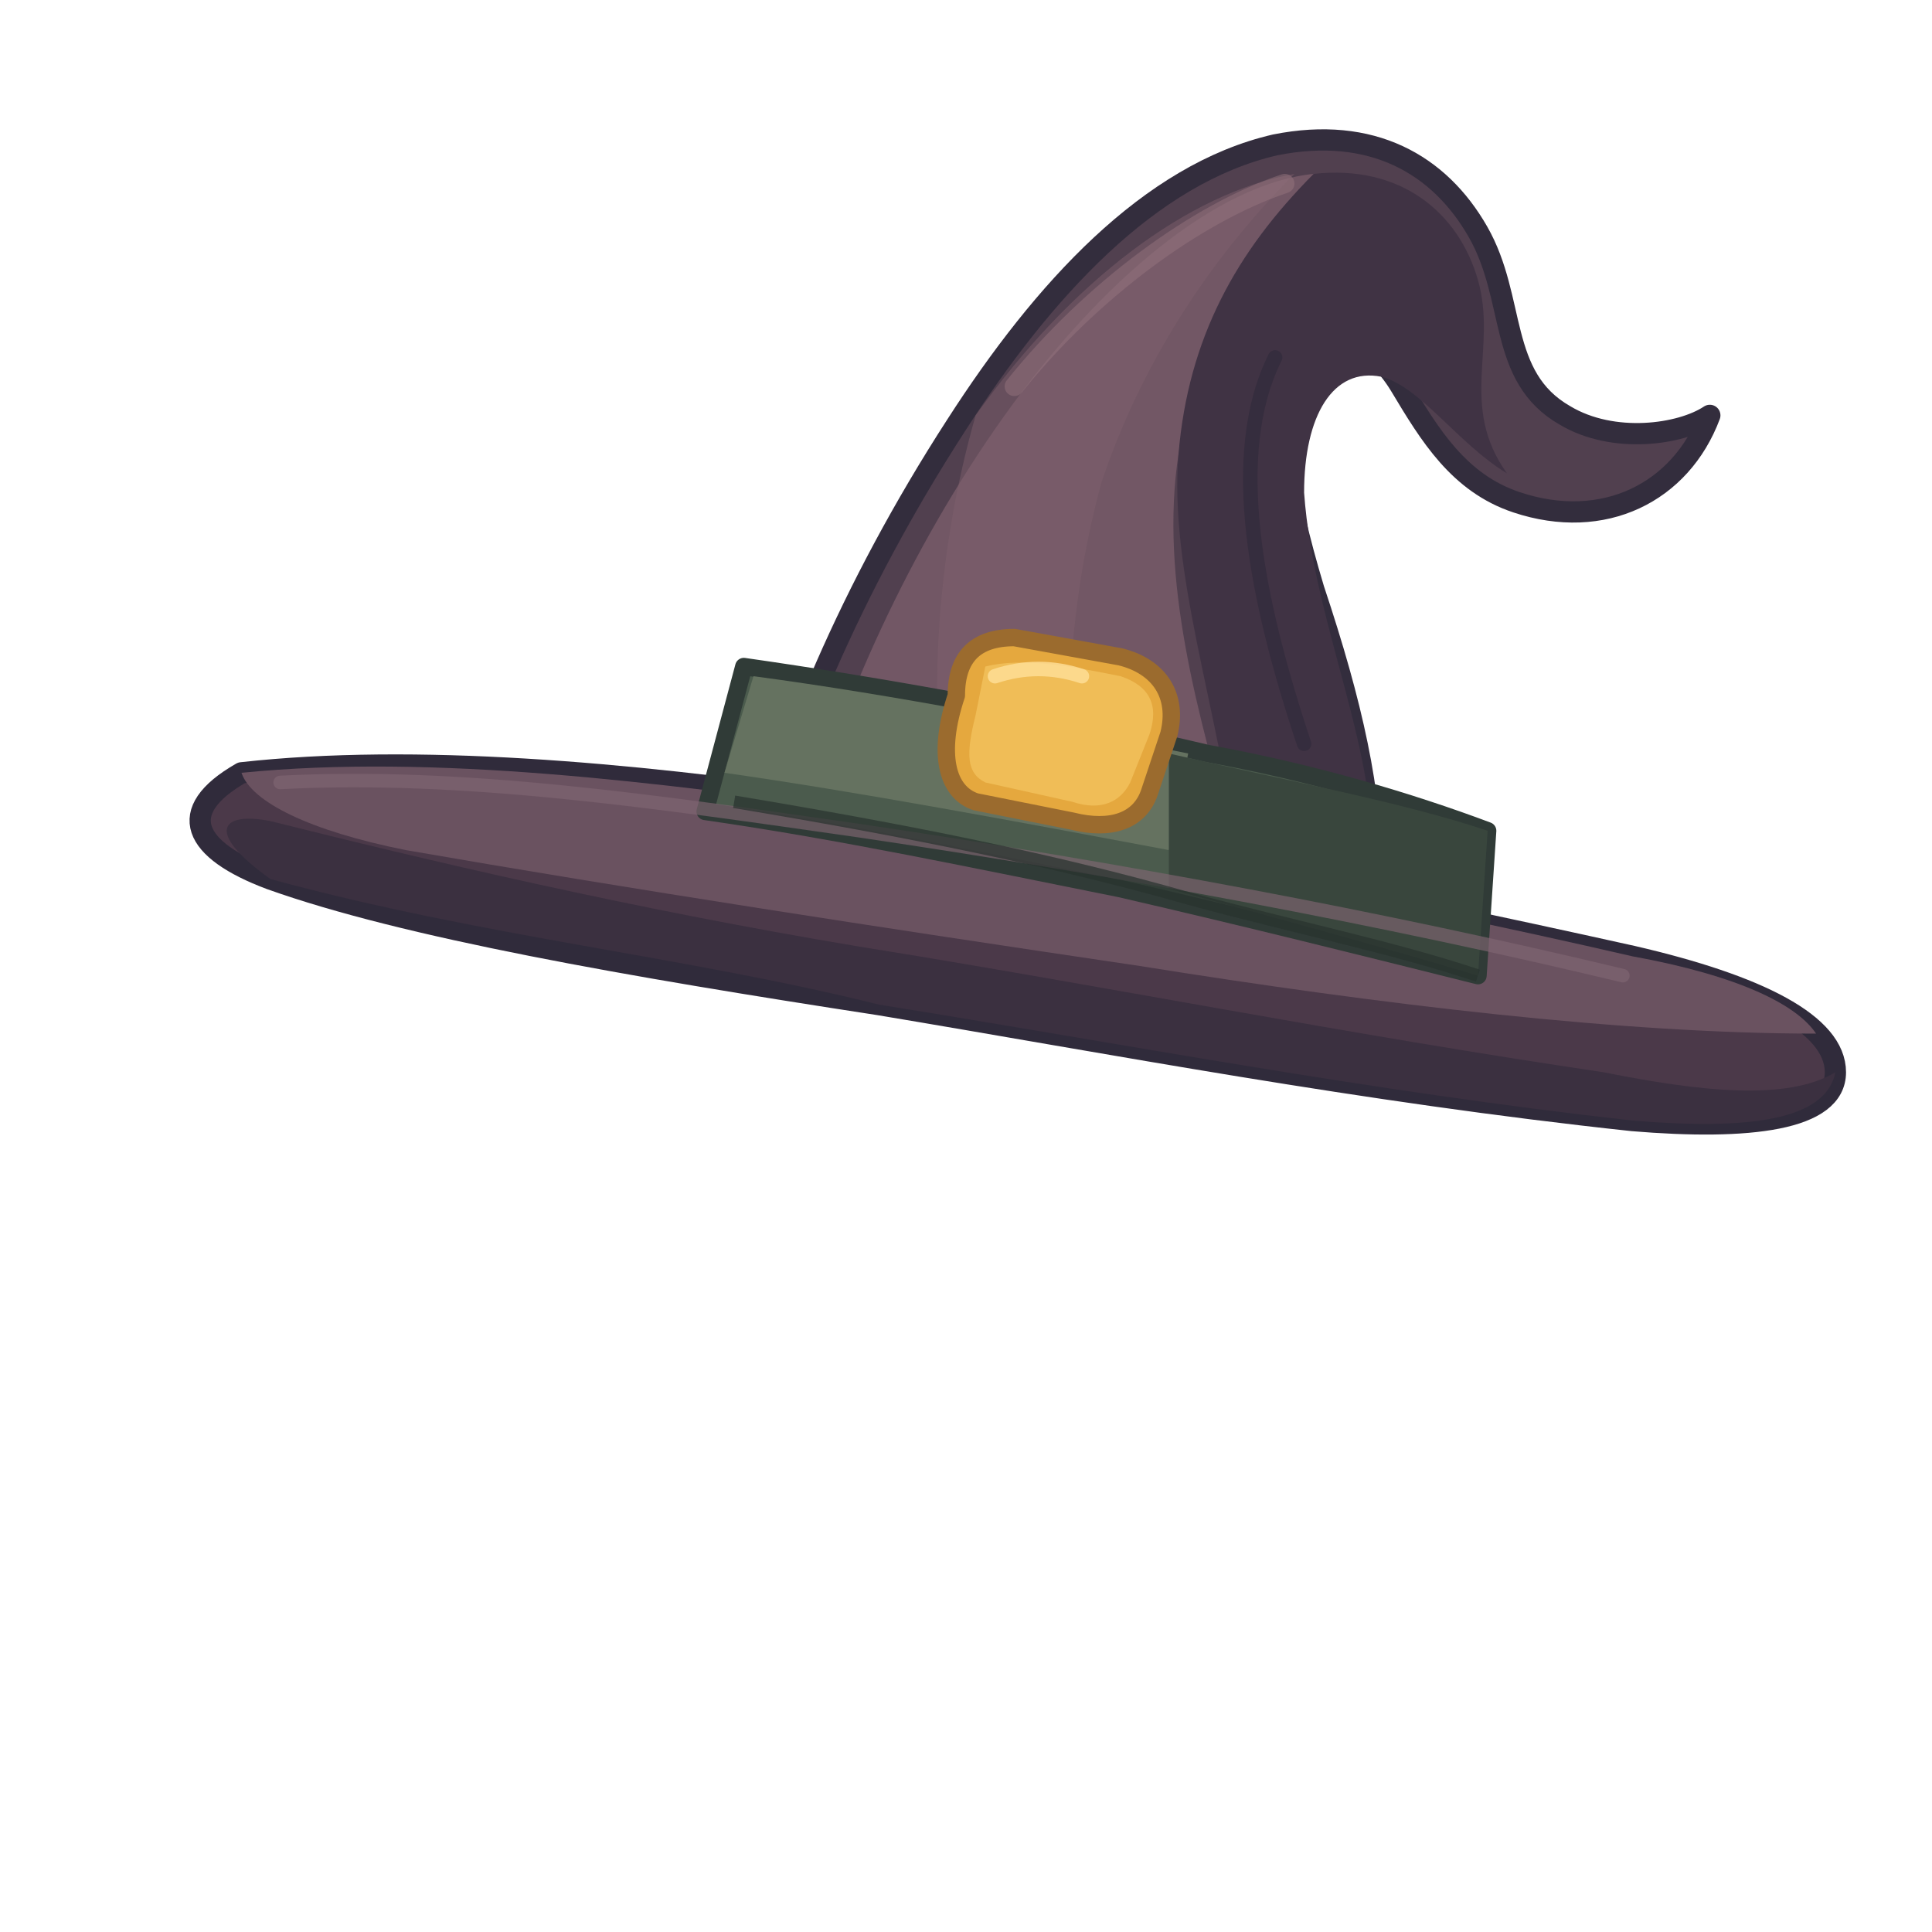
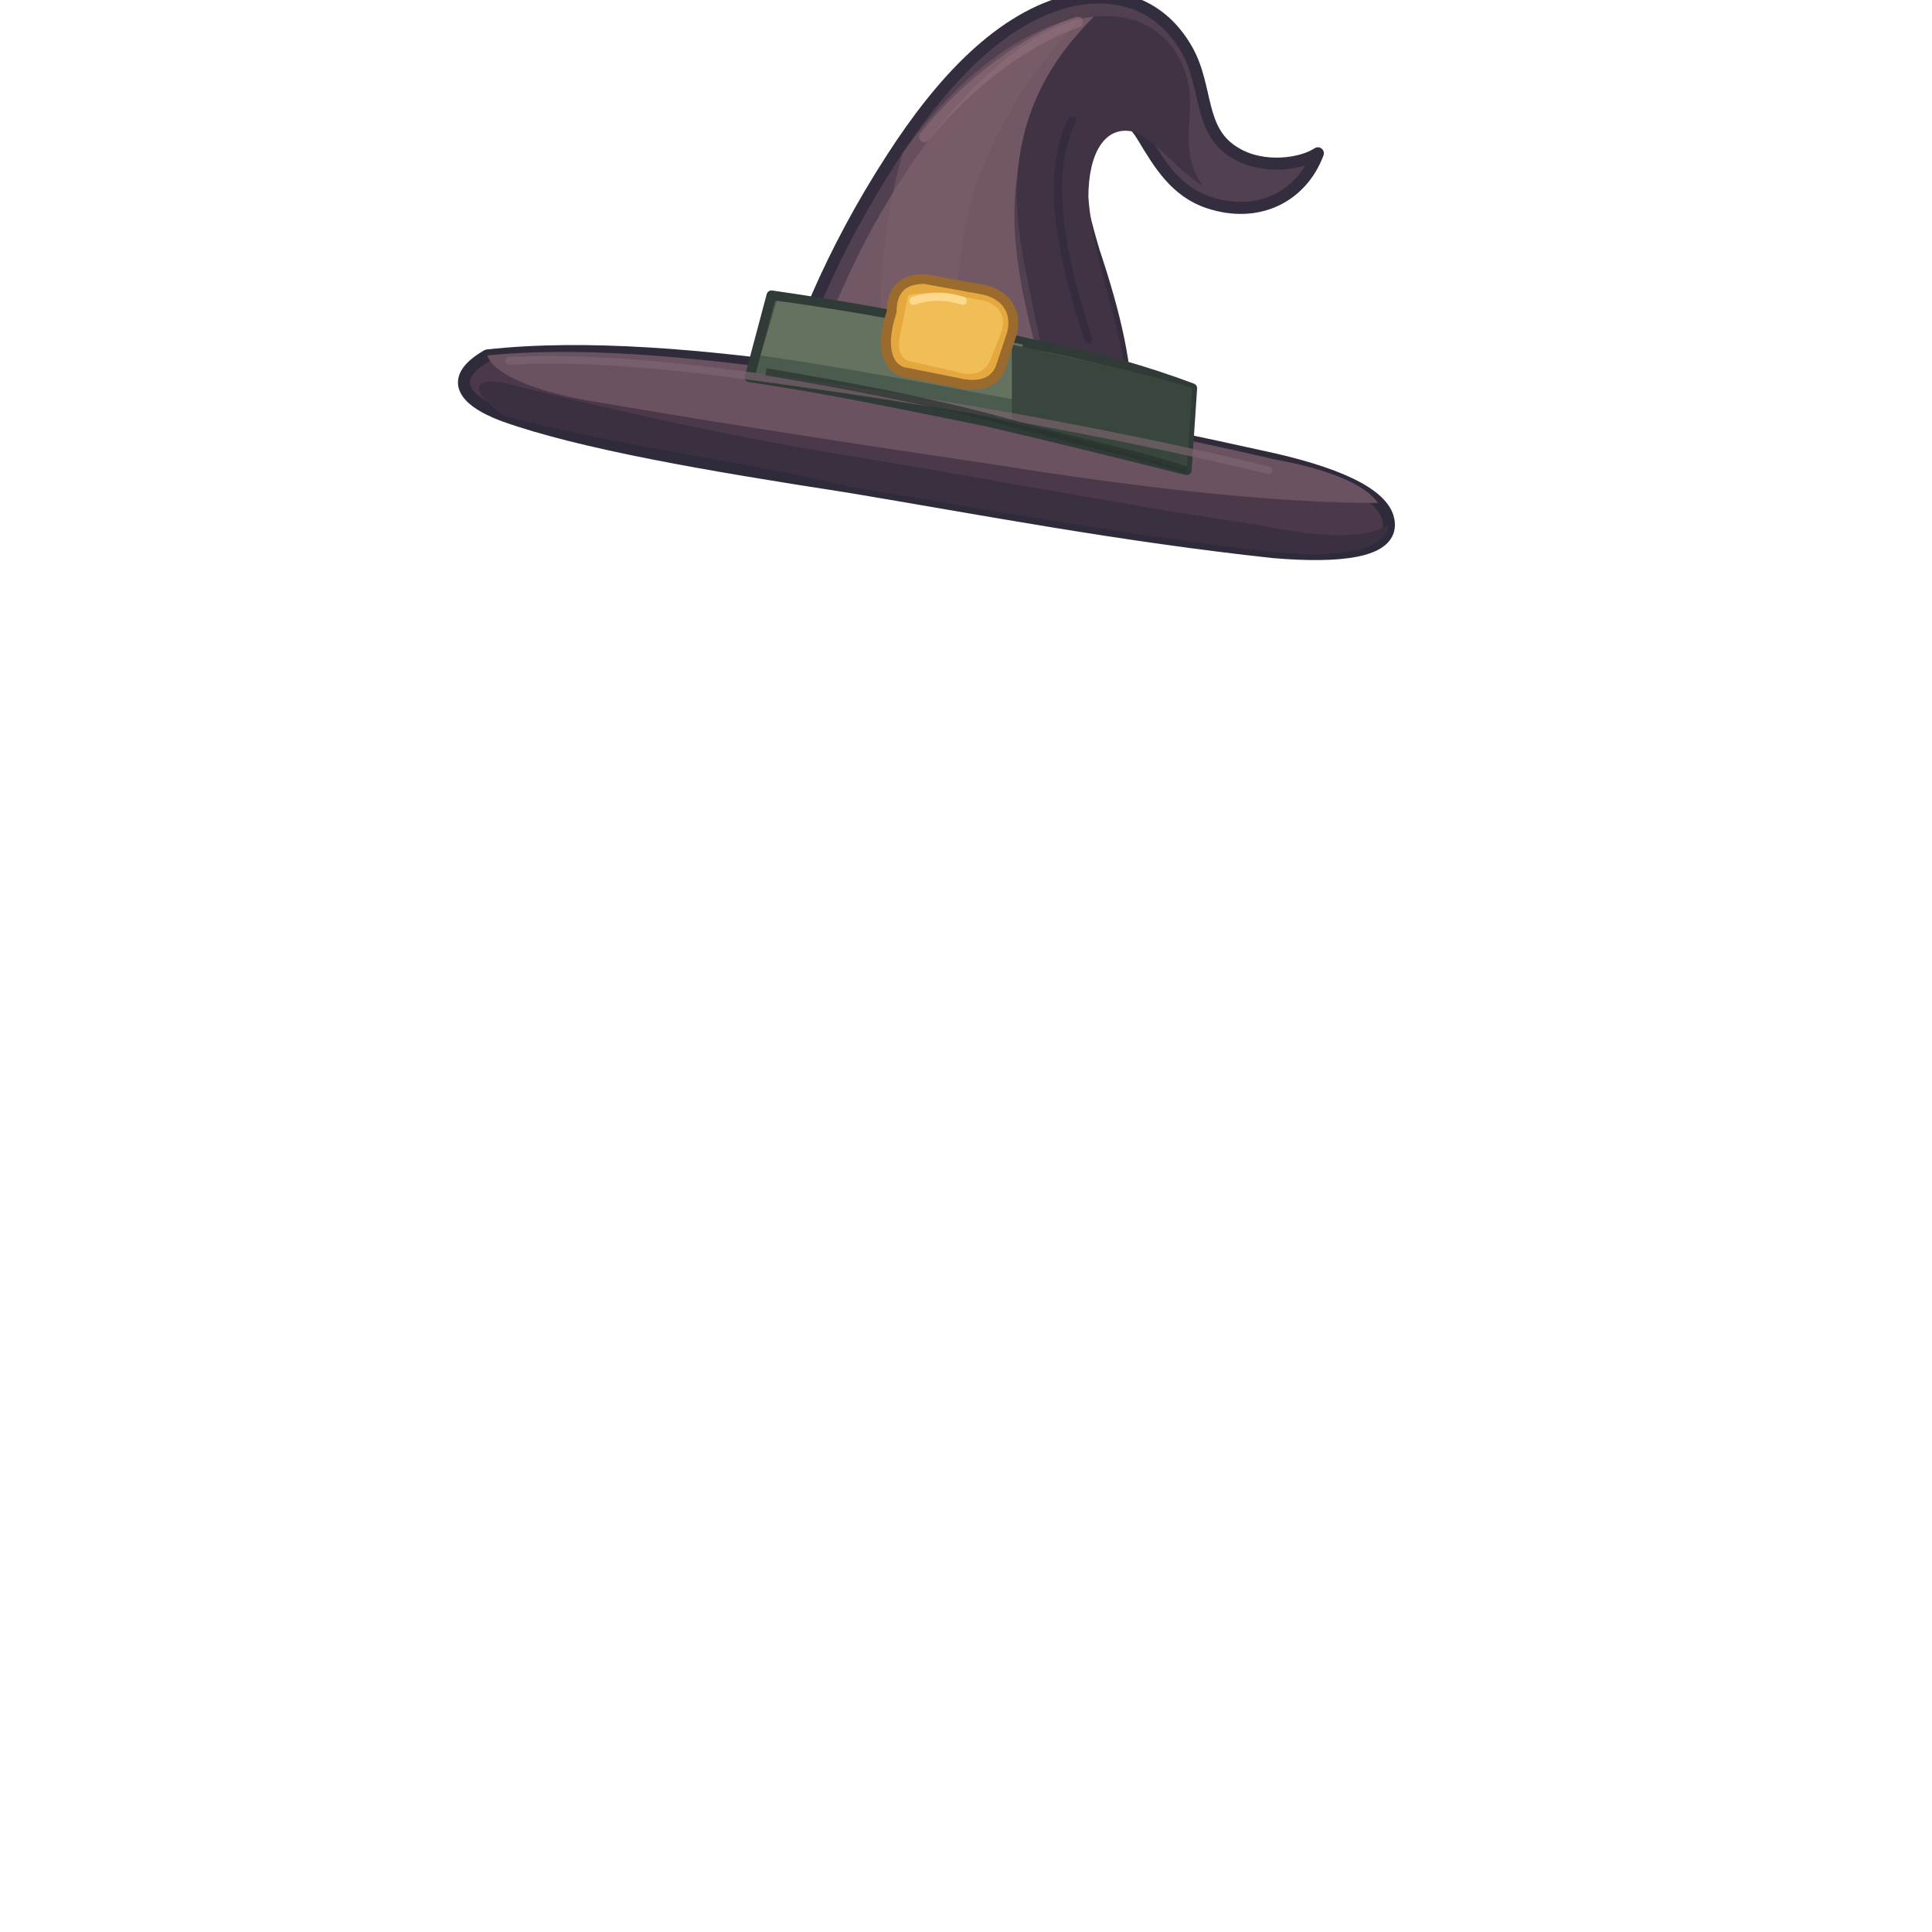
- <svg xmlns="http://www.w3.org/2000/svg" viewBox="0 0 200 200">
-   <g id="hat-base">
-     <path d="M78 91              C81 78 88 61 99 44              C108 30 119 18 132 15              C142 13 149 17 153 24              C157 31 155 39 162 43              C167 46 174 45 177 43              C174 51 166 55 157 52              C151 50 148 45 145 40              C142 35 138 34 135 37              C131 41 133 51 136 61              C140 73 142 82 142 91              Z" fill="#51404f" stroke="#332d3d" stroke-width="2.2" stroke-linejoin="round" />
-     <path d="M83 87              C87 73 94 57 104 43              C114 29 126 19 136 18              C129 25 124 35 122 47              C120 60 124 74 128 88              Z" fill="#725765" />
-     <path d="M128 88              C126 73 121 59 122 47              C123 35 128 26 136 18              C145 17 151 22 153 29              C155 36 151 42 156 49              C151 46 147 40 143 39              C138 38 135 43 135 51              C136 65 143 78 142 91              Z" fill="#403344" />
-     <path d="M101 43 C111 29 123 20 134 18 C125 27 118 38 114 50 C111 61 110 73 111 86 L98 87 C96 72 97 57 101 43 Z" fill="#80616d" opacity=".48" />
+ <svg xmlns="http://www.w3.org/2000/svg" viewBox="0 0 200 200" width="200" height="200" version="1.1" id="svg3" xml:space="preserve">
+   <defs id="defs3" />
+   <g transform="translate(0,-2)" id="g3" style="display:none">
+     <path d="M 64,47 100,5 136,47 Q 119,42 100,48 81,42 64,47 Z" fill="#7c3aed" stroke="#4c1d95" stroke-width="3" id="path1" />
+     <path d="m 64,46 q 36,-7 72,0 l -4,7 q -32,-6 -64,0 z" fill="#f97316" id="path2" />
+     <path d="m 100,17 3,8 h 8 l -6,5 3,8 -8,-5 -8,5 3,-8 -6,-5 h 8 z" fill="#fde68a" id="path3" />
  </g>
-   <g id="hat-details">
-     <path d="M25 80              C43 78 65 80 86 83              C112 87 142 93 169 99              C182 102 190 106 190 111              C190 116 181 117 169 116              C141 113 115 108 91 104              C65 100 42 96 28 91              C20 88 18 84 25 80              Z" fill="#4b3949" stroke="#302b3b" stroke-width="2.2" stroke-linejoin="round" />
-     <path d="M25 80              C45 78 68 81 90 84              C116 88 143 93 169 99              C180 101 186 104 188 107              C168 107 143 104 118 100              C91 96 65 92 42 88              C32 86 26 83 25 80 Z" fill="#6a5260" />
-     <path d="M28 91              C50 97 71 99 91 104              C116 108 142 113 169 116              C181 117 189 116 190 111              C185 114 176 113 166 111              C139 107 114 102 89 98              C65 94 44 89 28 85              C23 84 21 86 28 91 Z" fill="#3b3040" />
-     <path d="M77 69              C91 71 108 74 125 78              C136 80 146 83 154 86              L153 101              C141 98 129 95 116 92              C101 89 87 86 73 84              Z" fill="#4b5b4d" stroke="#303b37" stroke-width="1.8" stroke-linejoin="round" />
-     <path d="M78 70 C93 72 108 75 123 78 L121 88 C105 85 89 82 75 80 Z" fill="#657260" />
-     <path d="M121 78 C134 81 145 83 154 86 L153 101 C143 98 132 95 121 92 Z" fill="#39463d" />
-     <path d="M99 72              C99 68 101 66 105 66              L116 68              C120 69 122 72 121 76              L119 82              C118 85 115 86 111 85              L101 83              C98 82 97 78 99 72 Z" fill="#e5a83e" stroke="#9b6b2e" stroke-width="1.8" stroke-linejoin="round" />
-     <path d="M102 69 C106 68 111 69 116 70 C119 71 120 73 119 76 L117 81 C116 83 114 84 111 83 L102 81 C100 80 100 78 101 74 Z" fill="#f0bd57" />
+   <path d="M 166.756,-38.061 A 40.797,32.114 0 0 1 125.959,-5.947 40.797,32.114 0 0 1 85.162,-38.061 40.797,32.114 0 0 1 125.959,-70.175 40.797,32.114 0 0 1 166.756,-38.061 Z" id="path10" style="display:none;fill:#ff840b" transform="matrix(1.557086,0,0,1.557086,-95.75889,137.9461)" />
+   <path style="display:none;fill:#4f3007;fill-opacity:1;fill-rule:nonzero;stroke:none;stroke-width:1.14;stroke-linecap:round;stroke-linejoin:round;stroke-miterlimit:2.3;stroke-dasharray:none;stroke-opacity:1" id="path4" d="m 166.099,-38.061 c -0.079,11.824 -8.874,21.808 -19.212,26.821 -17.099,8.291 -39.498,5.614 -53.117,-7.945 -7.943,-7.908 -10.3,-21.069 -4.756,-31.123 6.299,-11.422 19.197,-17.653 31.822,-18.983 14.048,-1.48 29.457,2.914 38.654,13.949 4.012,4.814 6.712,10.938 6.609,17.28 z m 1.313,0 c -0.068,-12.318 -9.176,-22.777 -19.959,-28.007 -17.62,-8.546 -40.741,-5.761 -54.7,8.287 -8.213,8.265 -10.676,21.899 -5.005,32.39 6.334,11.716 19.399,18.266 32.287,19.795 14.56,1.728 30.577,-2.724 40.233,-14.07 4.334,-5.093 7.256,-11.624 7.144,-18.395 z" transform="matrix(1.557086,0,0,1.557086,-95.75889,137.9461)" />
+   <path style="display:none;fill:#116300;fill-opacity:1;fill-rule:nonzero;stroke:#0f5000;stroke-width:1.145;stroke-linecap:round;stroke-linejoin:round;stroke-miterlimit:2.3;stroke-dasharray:none;stroke-dashoffset:0;stroke-opacity:1" d="m 116.087,-63.753 c 1.427,-2.696 5.4,-5.25 4.282,-8.088 -1.031,-2.617 -5.565,-6.509 -3.092,-7.85 4.678,-2.537 8.745,-8.2 14.035,-7.612 2.855,0.317 11.328,0.172 8.564,0.952 -3.092,0.872 -7.552,-0.094 -9.277,2.617 -1.11,1.744 -4.647,3.639 -3.33,5.233 1.507,1.824 3.772,3.227 4.52,5.471 1.189,3.568 7.117,11.952 3.568,10.705 -2.934,-1.031 -5.731,-3.581 -8.802,-3.092 -3.489,0.555 -6.978,1.11 -10.467,1.665 z" id="path5" transform="matrix(1.557086,0,0,1.557086,-95.75889,137.9461)" />
+   <path style="display:none;fill:#630600;fill-opacity:1;stroke-width:1.145;stroke-linecap:round;stroke-linejoin:round;stroke-miterlimit:2.3;stroke-dasharray:1.145, 3.436" d="m 109.82,-50.448 c -1.32,0.798 -2.598,1.718 -3.577,2.924 -0.679,0.836 -1.156,1.842 -1.315,2.912 -0.187,1.257 0.043,2.525 0.296,3.755 0.252,1.22 -0.262,4.664 0.533,3.698 1.072,-1.302 2.471,-2.307 3.992,-3.024 2.038,-0.96 4.252,-1.449 6.444,-1.911 1.693,-0.356 5.473,0.455 5.044,-1.223 -0.321,-1.254 -0.969,-2.422 -1.872,-3.351 -1.117,-1.149 -2.558,-1.927 -4.05,-2.476 -1.771,-0.653 -3.632,-1.026 -5.495,-1.304 z" id="path6" transform="matrix(1.557086,0,0,1.557086,-96.12929,135.3533)" />
+   <path style="display:none;fill:#630600;fill-opacity:1;stroke-width:1.145;stroke-linecap:round;stroke-linejoin:round;stroke-miterlimit:2.3;stroke-dasharray:1.145, 3.436" d="m 145.109,-50.907 c 0.238,3.885 4.11,13.559 0.714,11.656 -2.493,-1.397 -5.256,-2.339 -8.109,-2.622 -2.209,-0.219 -6.879,1.74 -6.64,-0.471 0.16,-1.472 0.606,-2.952 1.513,-4.141 0.893,-1.172 2.19,-1.971 3.55,-2.495 2.124,-0.819 4.383,-1.184 6.619,-1.549 0.784,-0.128 1.569,-0.251 2.353,-0.379 z" id="path7" transform="matrix(1.490442,0.4506648,-0.4506648,1.490442,-109.3385,71.50542)" />
+   <path style="display:none;fill:#630600;fill-opacity:1;stroke-width:1.145;stroke-linecap:round;stroke-linejoin:round;stroke-miterlimit:2.3;stroke-dasharray:1.145, 3.436" d="m 103.003,-28.308 c 4.123,1.507 9.368,1.317 12.37,4.52 1.139,1.215 2.639,6.821 3.07,4.642 0.599,-3.026 4.079,-3.565 6.965,-3.7 3.316,-0.155 9.874,-3.785 9.947,-0.466 0.044,2 2.178,4.965 3.706,1.797 2.16,-4.478 8.074,-15.113 9.883,-10.634 1.067,2.643 0.198,5.57 -0.931,8.072 -1.065,2.358 0.115,6.225 -2.912,7.315 -5.39,1.94 -10.585,7.101 -16.169,5.821 -8.643,-1.982 -22.482,2.223 -25.929,-5.947 -2.141,-5.075 -11.161,-18.032 -6.423,-15.225 2.141,1.269 4.282,2.537 6.423,3.806 z" id="path8" transform="matrix(1.557086,0,0,1.557086,-95.75889,137.9461)" />
+   <path style="display:none;fill:#630600;fill-opacity:1;stroke-width:0.727;stroke-linecap:round;stroke-linejoin:round;stroke-miterlimit:2.3;stroke-dasharray:0.727, 2.181" d="m 127.048,-29.468 c -2.262,-0.875 -8.234,-0.679 -6.785,-2.624 1.929,-2.589 5.479,-10.981 5.788,-7.767 0.333,3.464 0.665,6.927 0.998,10.391 z" id="path9" transform="matrix(1.557086,0,0,1.557086,-95.75889,137.9461)" />
+   <g id="hat-base" transform="matrix(0.5656305,0,0,0.5656305,36.30929,-8.453167)">
+     <path d="m 78,91 c 3,-13 10,-30 21,-47 9,-14 20,-26 33,-29 10,-2 17,2 21,9 4,7 2,15 9,19 5,3 12,2 15,0 -3,8 -11,12 -20,9 -6,-2 -9,-7 -12,-12 -3,-5 -7,-6 -10,-3 -4,4 -2,14 1,24 4,12 6,21 6,30 z" fill="#51404f" stroke="#332d3d" stroke-width="2.2" stroke-linejoin="round" id="path1-0" />
+     <path d="m 83,87 c 4,-14 11,-30 21,-44 10,-14 22,-24 32,-25 -7,7 -12,17 -14,29 -2,13 2,27 6,41 z" fill="#725765" id="path2-9" />
+     <path d="m 128,88 c -2,-15 -7,-29 -6,-41 1,-12 6,-21 14,-29 9,-1 15,4 17,11 2,7 -2,13 3,20 -5,-3 -9,-9 -13,-10 -5,-1 -8,4 -8,12 1,14 8,27 7,40 z" fill="#403344" id="path3-4" />
+     <path d="m 101,43 c 10,-14 22,-23 33,-25 -9,9 -16,20 -20,32 -3,11 -4,23 -3,36 L 98,87 C 96,72 97,57 101,43 Z" fill="#80616d" opacity="0.48" id="path4-8" />
  </g>
-   <g id="hat-highlights">
-     <path d="M29 81 C48 80 68 83 89 86 C116 90 143 95 168 101" fill="none" stroke="#806572" stroke-width="1.4" stroke-linecap="round" opacity=".65" />
-     <path d="M105 40 C113 30 124 22 133 19" fill="none" stroke="#9a7881" stroke-width="2" stroke-linecap="round" opacity=".45" />
-     <path d="M103 70 C106 69 109 69 112 70" fill="none" stroke="#ffe09a" stroke-width="1.5" stroke-linecap="round" opacity=".8" />
+   <g id="hat-details" transform="matrix(0.5656305,0,0,0.5656305,36.30929,-8.453167)">
+     <path d="m 25,80 c 18,-2 40,0 61,3 26,4 56,10 83,16 13,3 21,7 21,12 0,5 -9,6 -21,5 -28,-3 -54,-8 -78,-12 C 65,100 42,96 28,91 20,88 18,84 25,80 Z" fill="#4b3949" stroke="#302b3b" stroke-width="2.2" stroke-linejoin="round" id="path5-8" />
+     <path d="m 25,80 c 20,-2 43,1 65,4 26,4 53,9 79,15 11,2 17,5 19,8 -20,0 -45,-3 -70,-7 C 91,96 65,92 42,88 32,86 26,83 25,80 Z" fill="#6a5260" id="path6-2" />
+     <path d="m 28,91 c 22,6 43,8 63,13 25,4 51,9 78,12 12,1 20,0 21,-5 -5,3 -14,2 -24,0 -27,-4 -52,-9 -77,-13 -24,-4 -45,-9 -61,-13 -5,-1 -7,1 0,6 z" fill="#3b3040" id="path7-4" />
+     <path d="m 77,69 c 14,2 31,5 48,9 11,2 21,5 29,8 l -1,15 C 141,98 129,95 116,92 101,89 87,86 73,84 Z" fill="#4b5b4d" stroke="#303b37" stroke-width="1.8" stroke-linejoin="round" id="path8-5" />
+     <path d="m 78,70 c 15,2 30,5 45,8 l -2,10 C 105,85 89,82 75,80 Z" fill="#657260" id="path9-5" />
+     <path d="m 121,78 c 13,3 24,5 33,8 l -1,15 c -10,-3 -21,-6 -32,-9 z" fill="#39463d" id="path10-1" />
+     <path d="m 99,72 c 0,-4 2,-6 6,-6 l 11,2 c 4,1 6,4 5,8 l -2,6 c -1,3 -4,4 -8,3 L 101,83 C 98,82 97,78 99,72 Z" fill="#e5a83e" stroke="#9b6b2e" stroke-width="1.8" stroke-linejoin="round" id="path11" />
+     <path d="m 102,69 c 4,-1 9,0 14,1 3,1 4,3 3,6 l -2,5 c -1,2 -3,3 -6,2 l -9,-2 c -2,-1 -2,-3 -1,-7 z" fill="#f0bd57" id="path12" />
  </g>
-   <g id="hat-shadows">
-     <path d="M76 83 C94 86 109 89 123 93 C134 96 144 98 153 101" fill="none" stroke="#28322e" stroke-width="1.3" opacity=".7" />
-     <path d="M132 37 C127 47 130 62 135 77" fill="none" stroke="#30293a" stroke-width="1.5" stroke-linecap="round" opacity=".65" />
+   <g id="hat-highlights" transform="matrix(0.5656305,0,0,0.5656305,36.30929,-8.453167)">
+     <path d="m 29,81 c 19,-1 39,2 60,5 27,4 54,9 79,15" fill="none" stroke="#806572" stroke-width="1.4" stroke-linecap="round" opacity="0.65" id="path13" />
+     <path d="m 105,40 c 8,-10 19,-18 28,-21" fill="none" stroke="#9a7881" stroke-width="2" stroke-linecap="round" opacity="0.45" id="path14" />
+     <path d="m 103,70 c 3,-1 6,-1 9,0" fill="none" stroke="#ffe09a" stroke-width="1.5" stroke-linecap="round" opacity="0.8" id="path15" />
+   </g>
+   <g id="hat-shadows" transform="matrix(0.5656305,0,0,0.5656305,36.30929,-8.453167)">
+     <path d="m 76,83 c 18,3 33,6 47,10 11,3 21,5 30,8" fill="none" stroke="#28322e" stroke-width="1.3" opacity="0.7" id="path16" />
+     <path d="m 132,37 c -5,10 -2,25 3,40" fill="none" stroke="#30293a" stroke-width="1.5" stroke-linecap="round" opacity="0.65" id="path17" />
  </g>
</svg>
